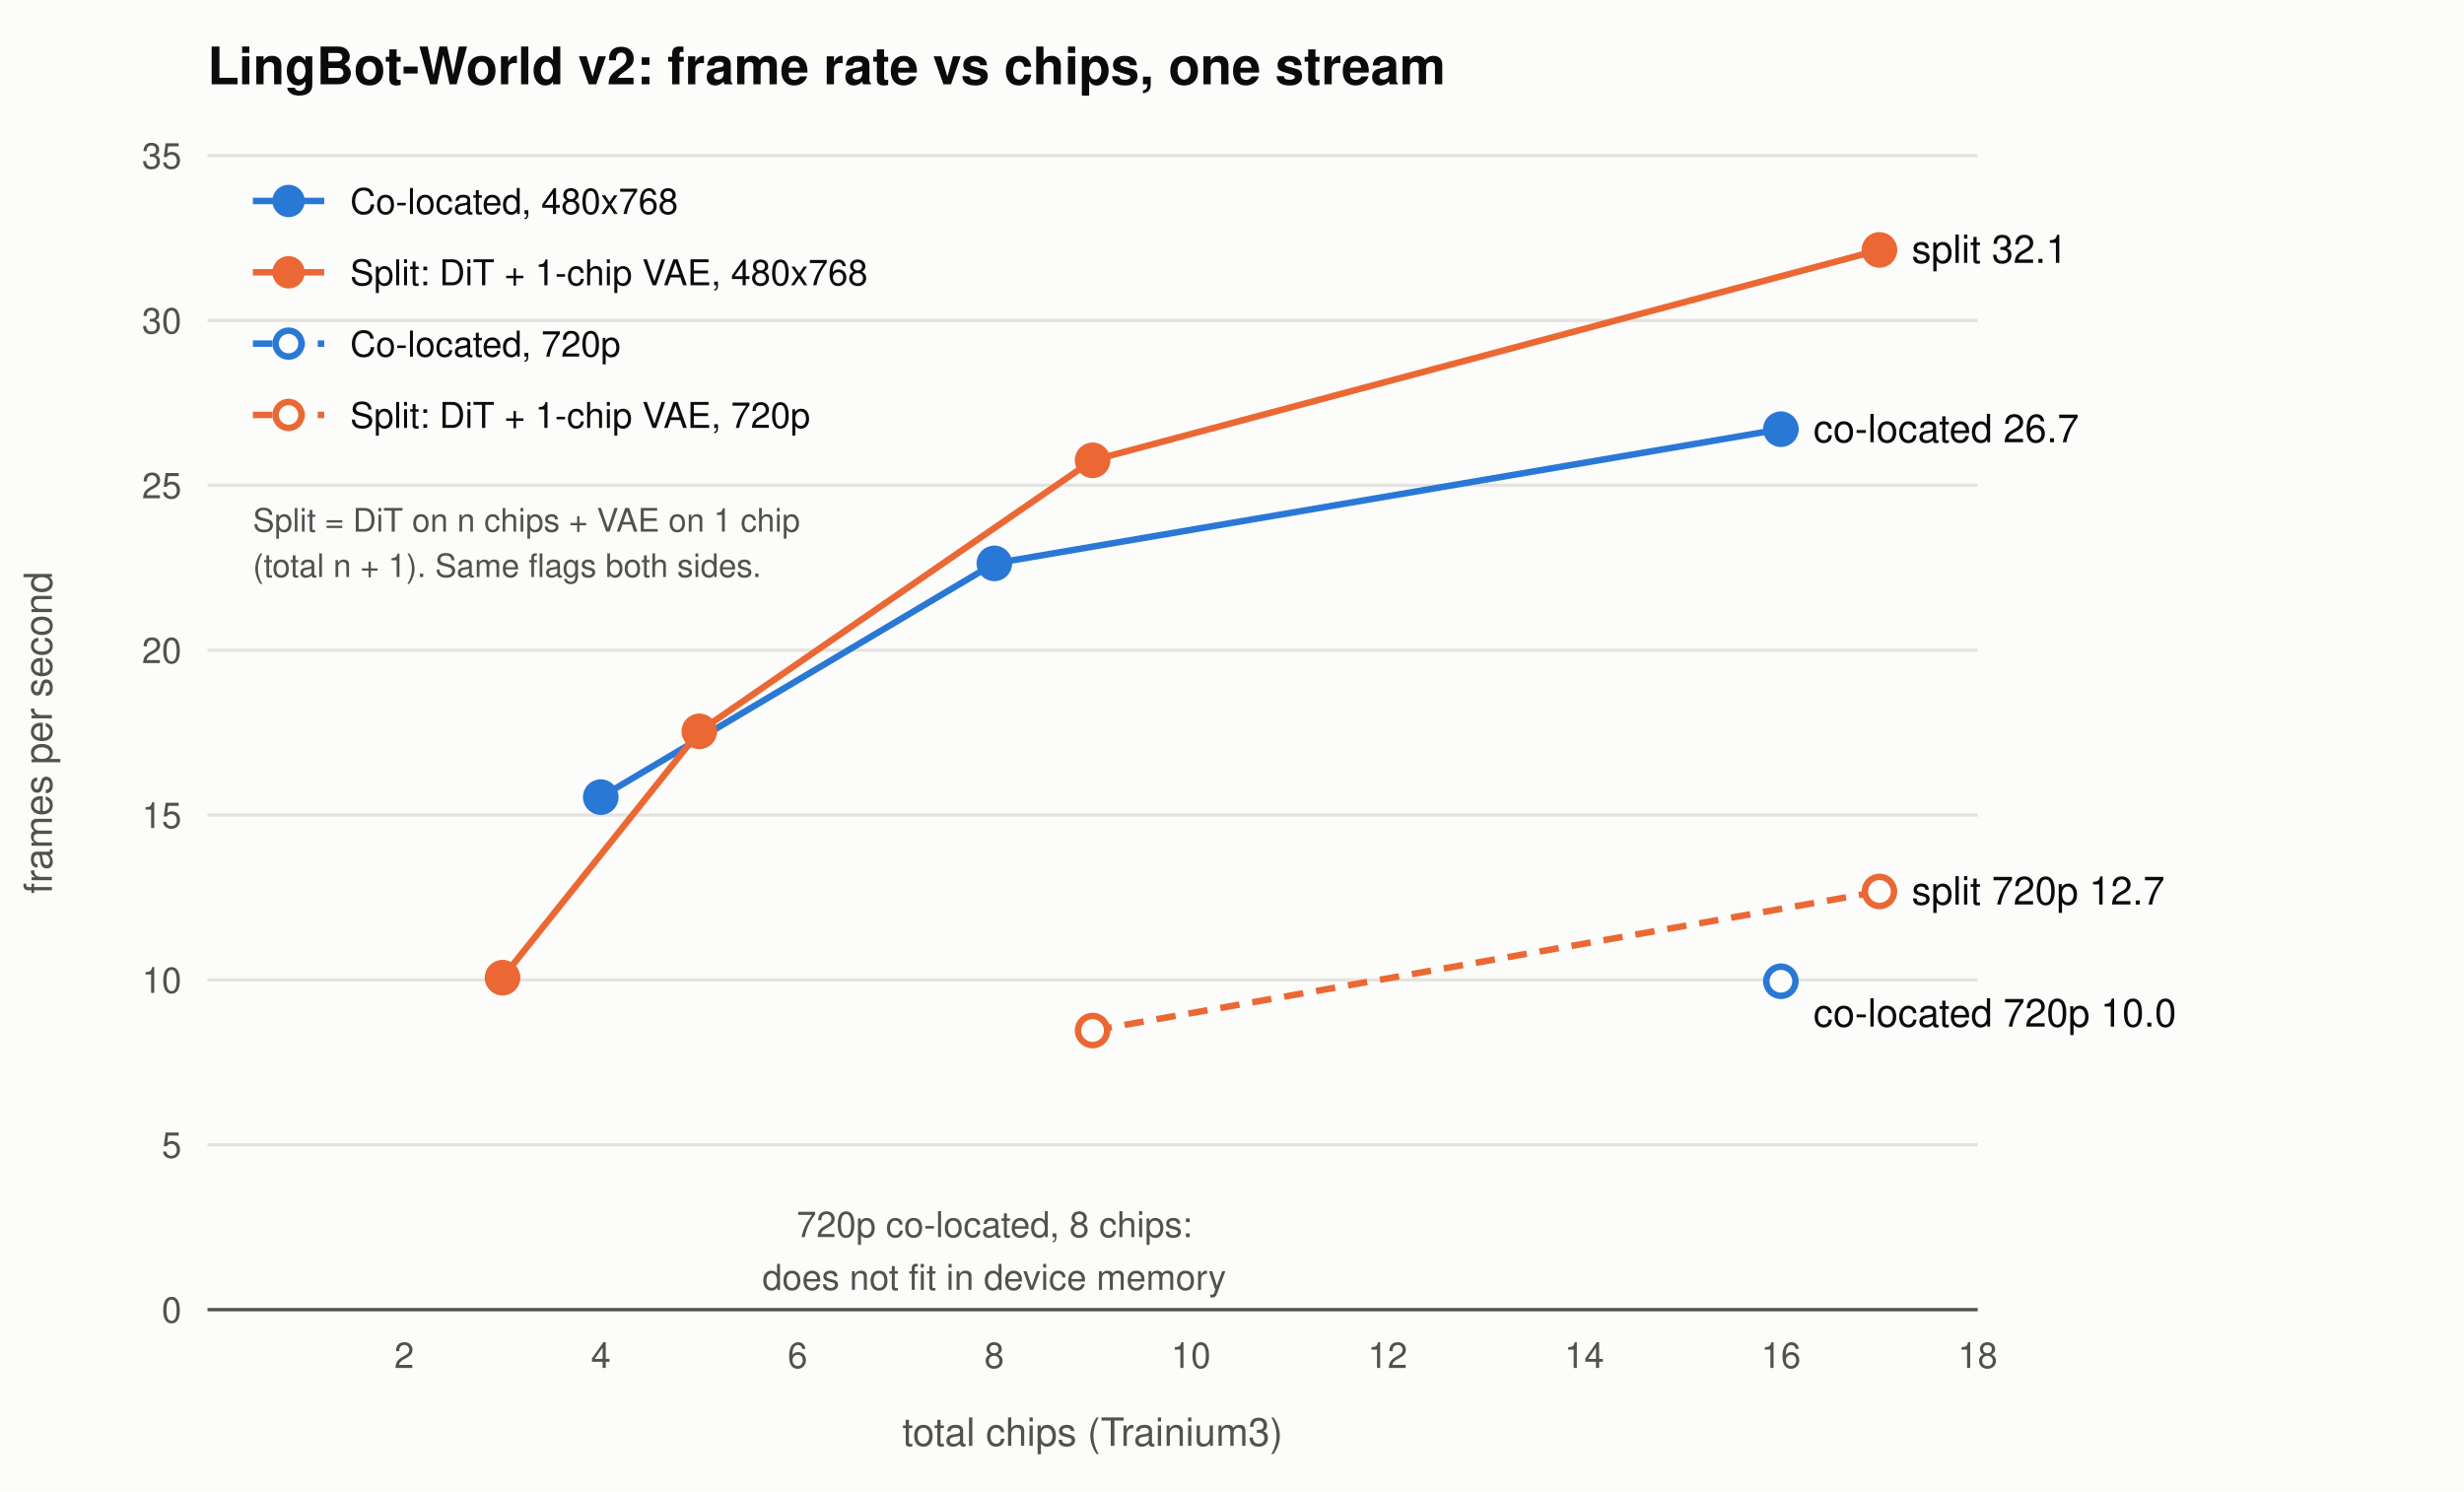
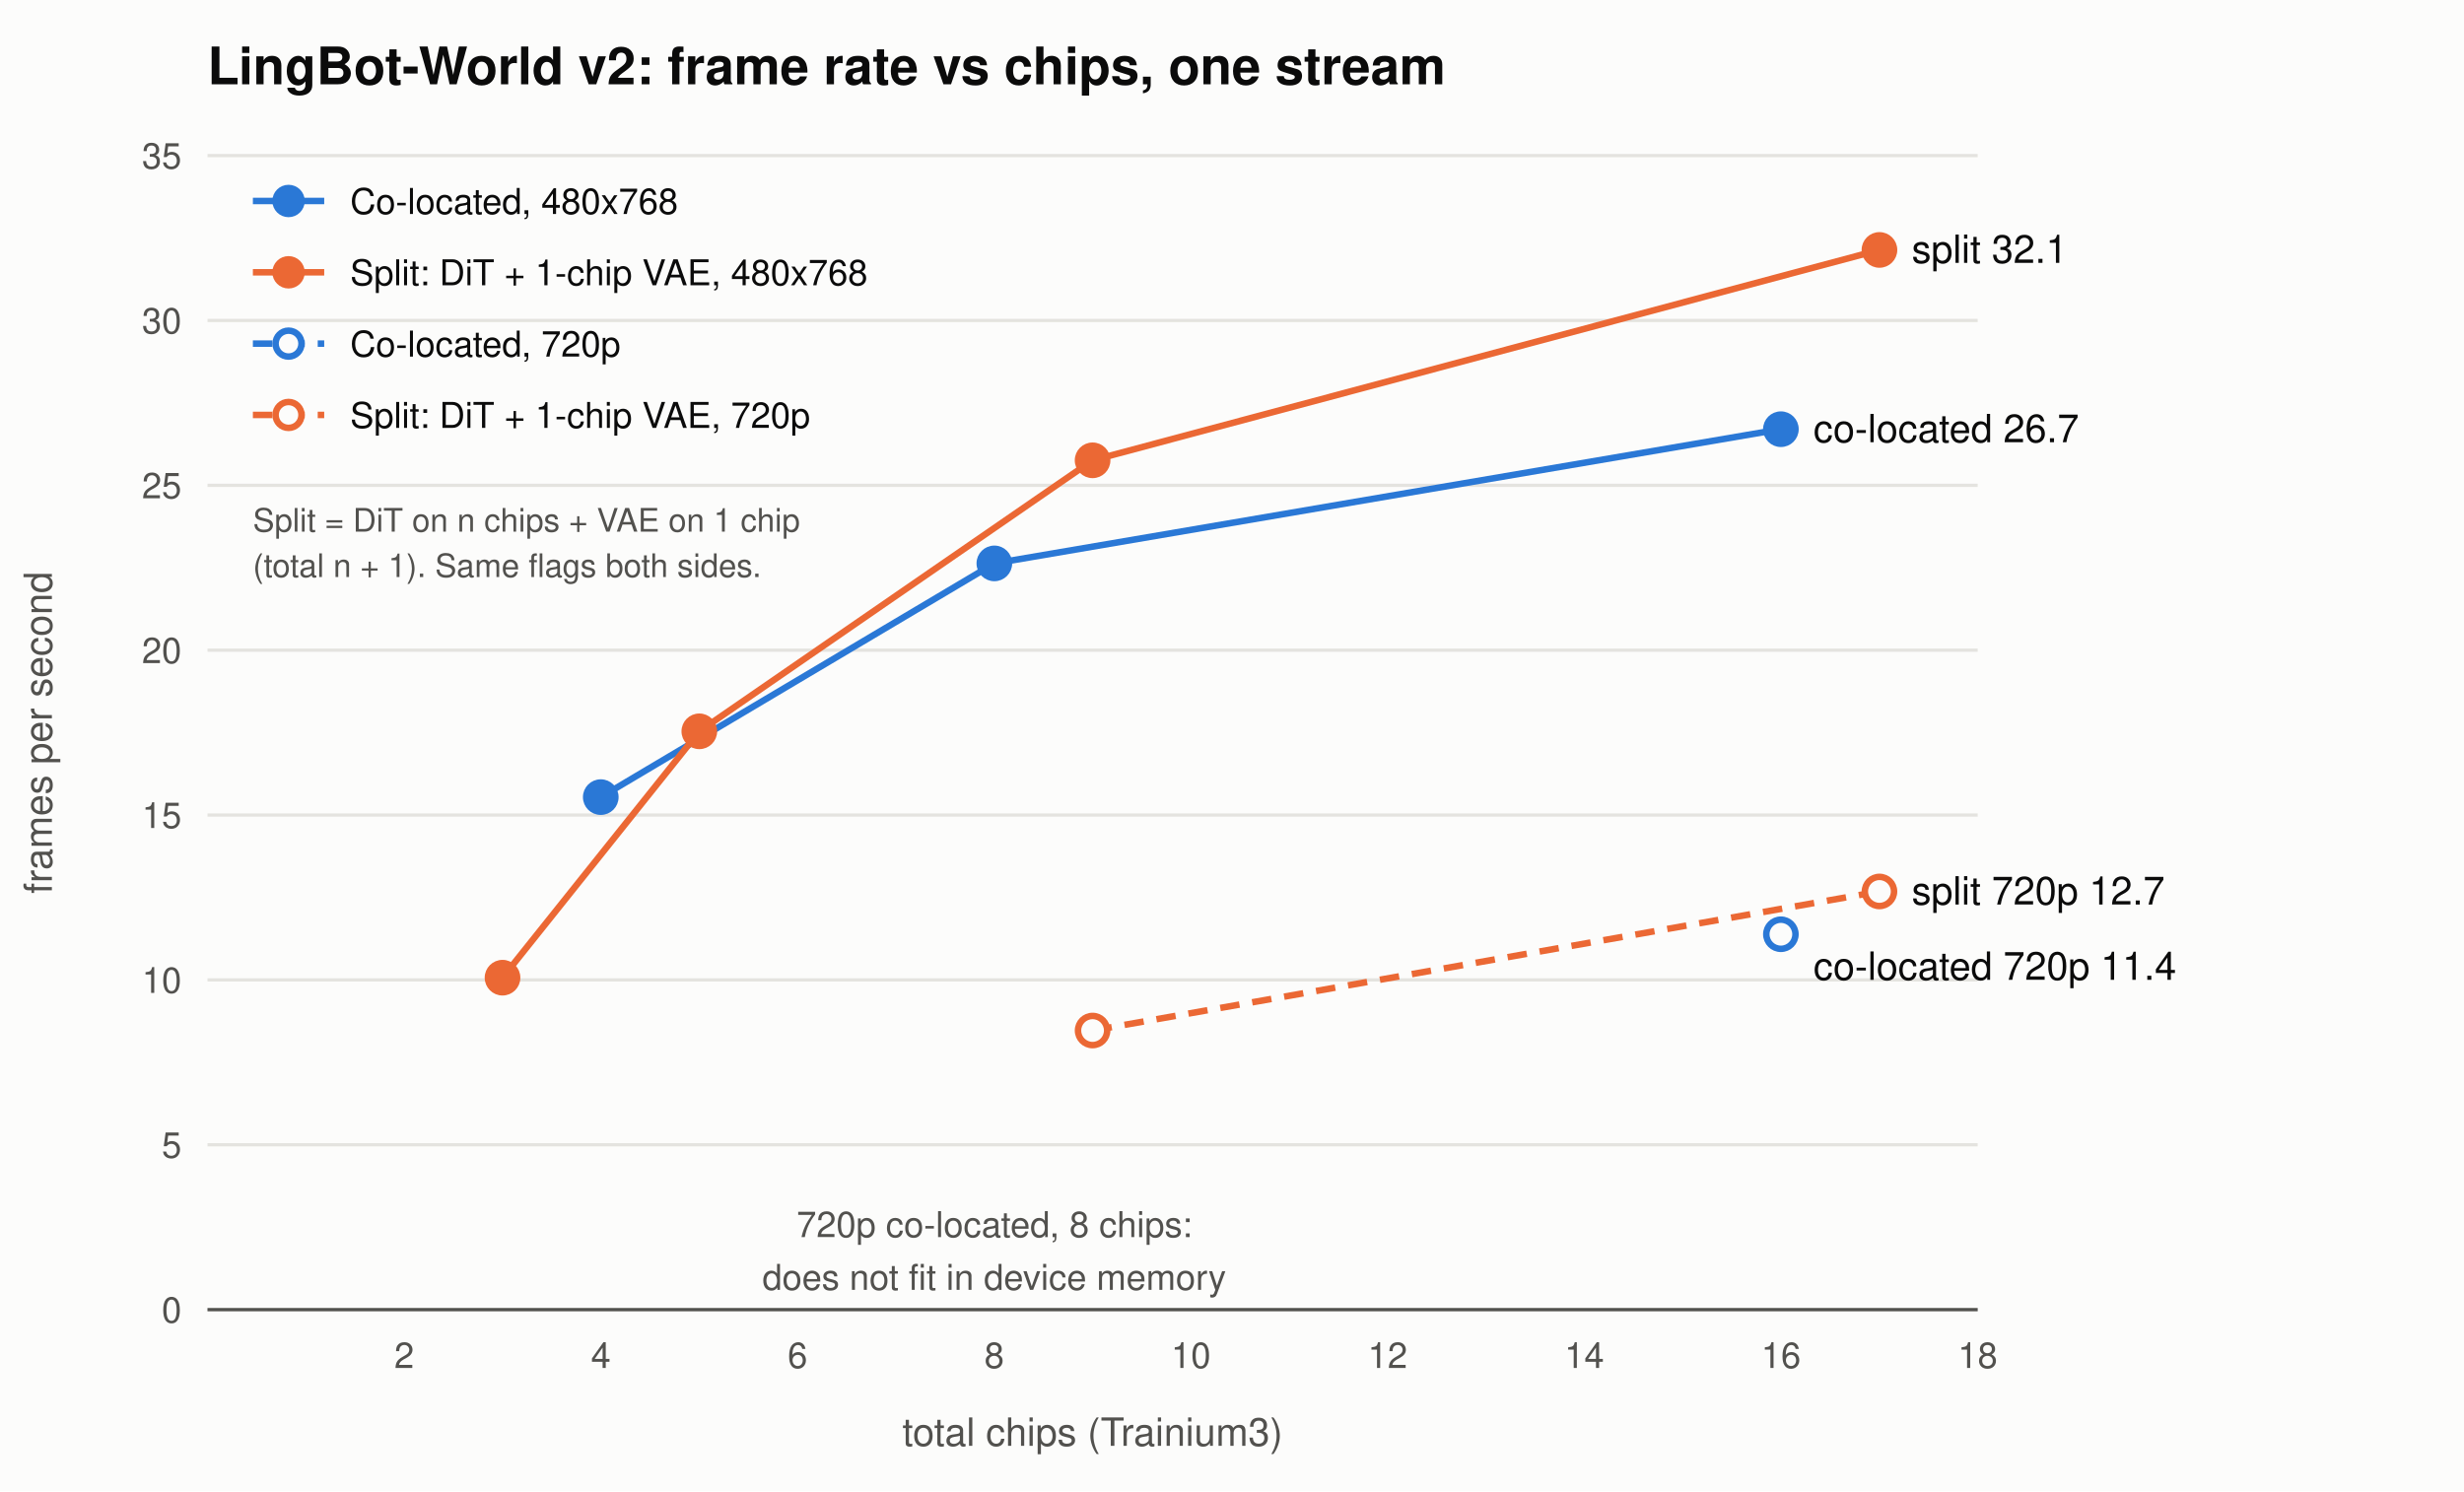
<svg xmlns="http://www.w3.org/2000/svg" width="760" height="460" viewBox="0 0 760 460" font-family="Helvetica, Arial, sans-serif">
  <rect width="760" height="460" fill="#fcfcfb" />
  <text x="64" y="26" font-size="16" font-weight="600" fill="#0b0b0b">LingBot-World v2: frame rate vs chips, one stream</text>
  <line x1="64" x2="610" y1="404.0" y2="404.0" stroke="#e4e3df" stroke-width="1" />
  <text x="56" y="408.0" font-size="11" text-anchor="end" fill="#52514e">0</text>
  <line x1="64" x2="610" y1="353.143" y2="353.143" stroke="#e4e3df" stroke-width="1" />
  <text x="56" y="357.143" font-size="11" text-anchor="end" fill="#52514e">5</text>
  <line x1="64" x2="610" y1="302.286" y2="302.286" stroke="#e4e3df" stroke-width="1" />
  <text x="56" y="306.286" font-size="11" text-anchor="end" fill="#52514e">10</text>
  <line x1="64" x2="610" y1="251.429" y2="251.429" stroke="#e4e3df" stroke-width="1" />
  <text x="56" y="255.429" font-size="11" text-anchor="end" fill="#52514e">15</text>
  <line x1="64" x2="610" y1="200.571" y2="200.571" stroke="#e4e3df" stroke-width="1" />
  <text x="56" y="204.571" font-size="11" text-anchor="end" fill="#52514e">20</text>
  <line x1="64" x2="610" y1="149.714" y2="149.714" stroke="#e4e3df" stroke-width="1" />
  <text x="56" y="153.714" font-size="11" text-anchor="end" fill="#52514e">25</text>
  <line x1="64" x2="610" y1="98.857" y2="98.857" stroke="#e4e3df" stroke-width="1" />
  <text x="56" y="102.857" font-size="11" text-anchor="end" fill="#52514e">30</text>
  <line x1="64" x2="610" y1="48.0" y2="48.0" stroke="#e4e3df" stroke-width="1" />
  <text x="56" y="52.0" font-size="11" text-anchor="end" fill="#52514e">35</text>
  <text x="124.667" y="422" font-size="11" text-anchor="middle" fill="#52514e">2</text>
  <text x="185.333" y="422" font-size="11" text-anchor="middle" fill="#52514e">4</text>
  <text x="246.0" y="422" font-size="11" text-anchor="middle" fill="#52514e">6</text>
  <text x="306.667" y="422" font-size="11" text-anchor="middle" fill="#52514e">8</text>
  <text x="367.333" y="422" font-size="11" text-anchor="middle" fill="#52514e">10</text>
  <text x="428.0" y="422" font-size="11" text-anchor="middle" fill="#52514e">12</text>
  <text x="488.667" y="422" font-size="11" text-anchor="middle" fill="#52514e">14</text>
  <text x="549.333" y="422" font-size="11" text-anchor="middle" fill="#52514e">16</text>
  <text x="610.0" y="422" font-size="11" text-anchor="middle" fill="#52514e">18</text>
  <line x1="64" x2="610" y1="404.0" y2="404.0" stroke="#52514e" stroke-width="1" />
  <text x="337.0" y="446" font-size="12" text-anchor="middle" fill="#52514e">total chips (Trainium3)</text>
  <text x="16" y="226.0" font-size="12" fill="#52514e" transform="rotate(-90 16 226.0)" text-anchor="middle">frames per second</text>
  <path d="M185.3,245.9 L306.7,173.8 L549.3,132.4" fill="none" stroke="#2a78d6" stroke-width="2" stroke-dasharray="" stroke-linejoin="round" />
  <circle cx="185.3" cy="245.9" r="4.5" fill="#2a78d6" stroke="#2a78d6" stroke-width="2" />
  <circle cx="306.7" cy="173.8" r="4.5" fill="#2a78d6" stroke="#2a78d6" stroke-width="2" />
  <circle cx="549.3" cy="132.4" r="4.5" fill="#2a78d6" stroke="#2a78d6" stroke-width="2" />
  <path d="M155.0,301.6 L215.7,225.6 L337.0,142.0 L579.7,77.1" fill="none" stroke="#eb6834" stroke-width="2" stroke-dasharray="" stroke-linejoin="round" />
  <circle cx="155.0" cy="301.6" r="4.5" fill="#eb6834" stroke="#eb6834" stroke-width="2" />
  <circle cx="215.7" cy="225.6" r="4.5" fill="#eb6834" stroke="#eb6834" stroke-width="2" />
  <circle cx="337.0" cy="142.0" r="4.5" fill="#eb6834" stroke="#eb6834" stroke-width="2" />
  <circle cx="579.7" cy="77.1" r="4.5" fill="#eb6834" stroke="#eb6834" stroke-width="2" />
-   <circle cx="549.3" cy="302.7" r="4.5" fill="#fcfcfb" stroke="#2a78d6" stroke-width="2" />
+   <circle cx="549.3" cy="288.2" r="4.5" fill="#fcfcfb" stroke="#2a78d6" stroke-width="2" />
  <path d="M337.0,317.9 L579.7,275.0" fill="none" stroke="#eb6834" stroke-width="2" stroke-dasharray="6 4" stroke-linejoin="round" />
  <circle cx="337.0" cy="317.9" r="4.5" fill="#fcfcfb" stroke="#eb6834" stroke-width="2" />
  <circle cx="579.7" cy="275.0" r="4.5" fill="#fcfcfb" stroke="#eb6834" stroke-width="2" />
  <text x="589.667" y="81.09" font-size="12" fill="#0b0b0b">split 32.1</text>
  <text x="559.333" y="136.423" font-size="12" fill="#0b0b0b">co-located 26.7</text>
  <text x="589.667" y="279.026" font-size="12" fill="#0b0b0b">split 720p 12.7</text>
-   <text x="559.333" y="316.693" font-size="12" fill="#0b0b0b">co-located 720p 10.0</text>
+   <text x="559.333" y="302.249" font-size="12" fill="#0b0b0b">co-located 720p 11.4</text>
  <text x="306.667" y="381.623" font-size="11" text-anchor="middle" fill="#52514e">720p co-located, 8 chips:</text>
  <text x="306.667" y="397.897" font-size="11" text-anchor="middle" fill="#52514e">does not fit in device memory</text>
  <line x1="78" x2="100" y1="62" y2="62" stroke="#2a78d6" stroke-width="2" stroke-dasharray="" />
  <circle cx="89" cy="62" r="4" fill="#2a78d6" stroke="#2a78d6" stroke-width="2" />
  <text x="108" y="66" font-size="11" fill="#0b0b0b">Co-located, 480x768</text>
  <line x1="78" x2="100" y1="84" y2="84" stroke="#eb6834" stroke-width="2" stroke-dasharray="" />
  <circle cx="89" cy="84" r="4" fill="#eb6834" stroke="#eb6834" stroke-width="2" />
  <text x="108" y="88" font-size="11" fill="#0b0b0b">Split: DiT + 1-chip VAE, 480x768</text>
  <line x1="78" x2="100" y1="106" y2="106" stroke="#2a78d6" stroke-width="2" stroke-dasharray="6 4" />
  <circle cx="89" cy="106" r="4" fill="#fcfcfb" stroke="#2a78d6" stroke-width="2" />
  <text x="108" y="110" font-size="11" fill="#0b0b0b">Co-located, 720p</text>
  <line x1="78" x2="100" y1="128" y2="128" stroke="#eb6834" stroke-width="2" stroke-dasharray="6 4" />
  <circle cx="89" cy="128" r="4" fill="#fcfcfb" stroke="#eb6834" stroke-width="2" />
  <text x="108" y="132" font-size="11" fill="#0b0b0b">Split: DiT + 1-chip VAE, 720p</text>
  <text x="78" y="164" font-size="10" fill="#52514e">Split = DiT on n chips + VAE on 1 chip</text>
  <text x="78" y="178" font-size="10" fill="#52514e">(total n + 1). Same flags both sides.</text>
</svg>
